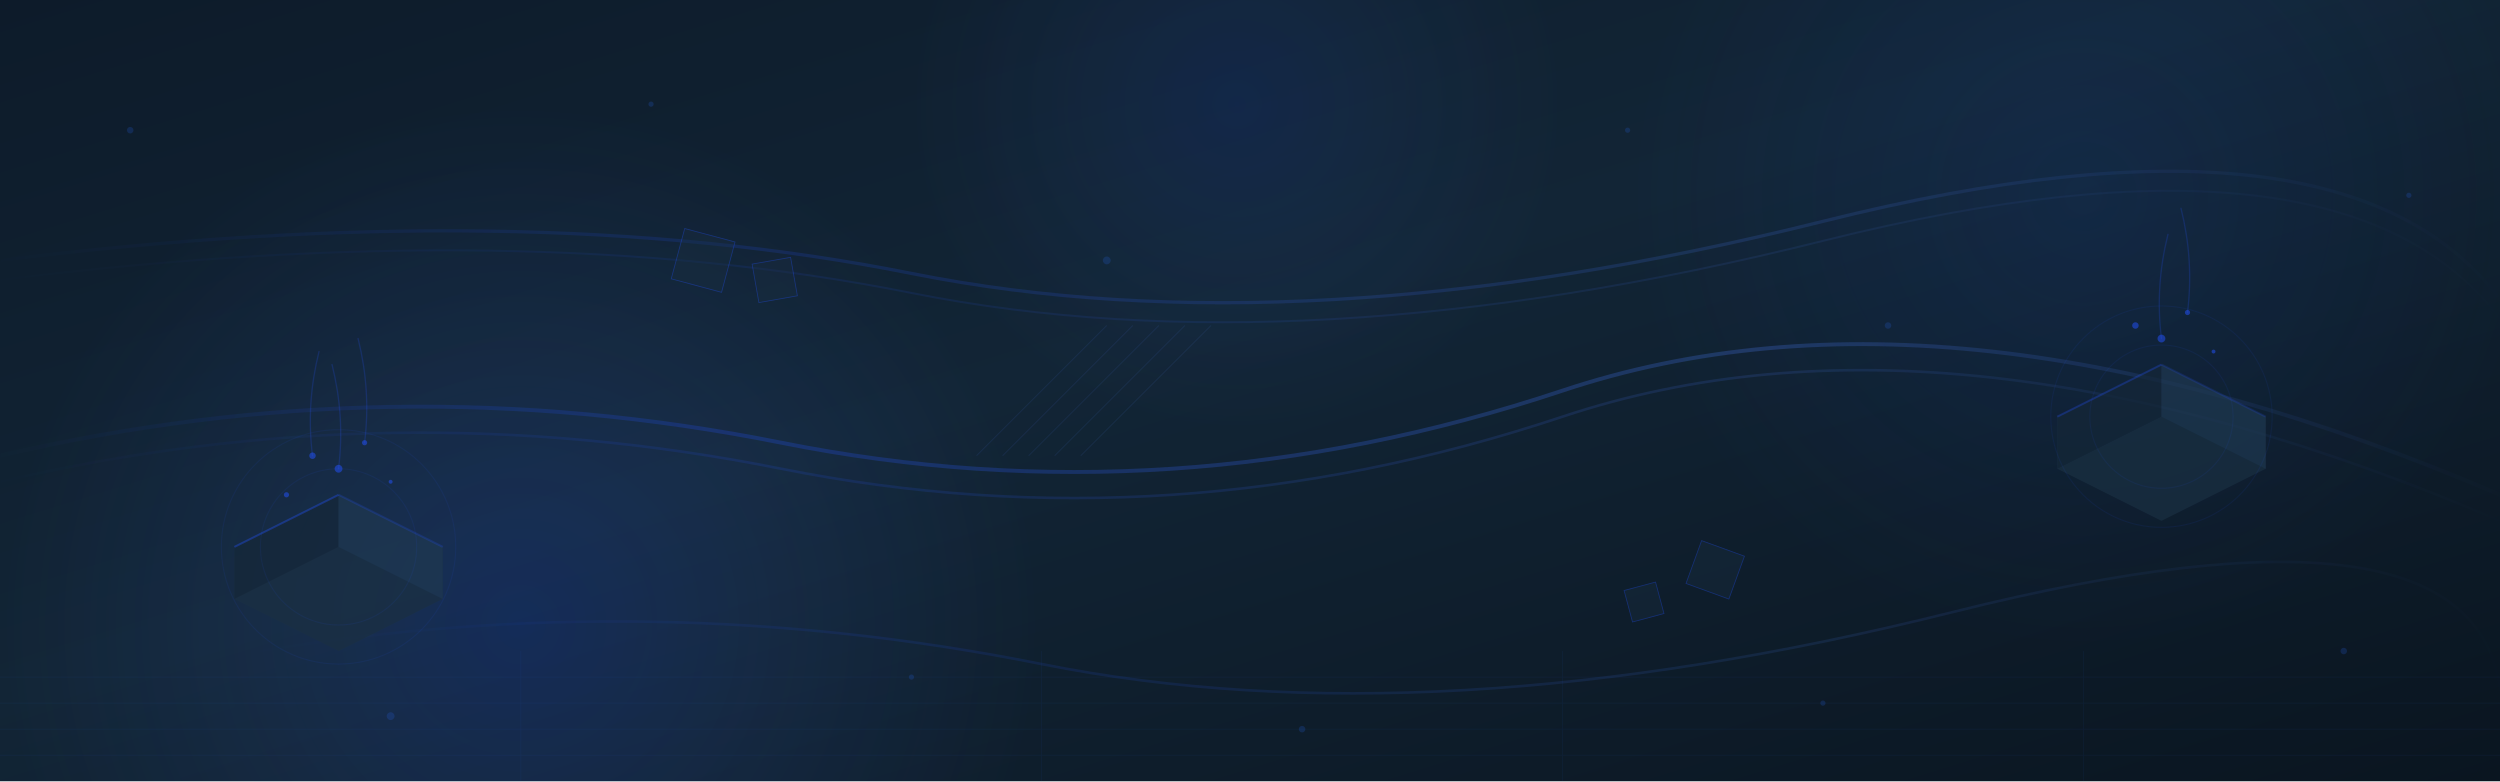
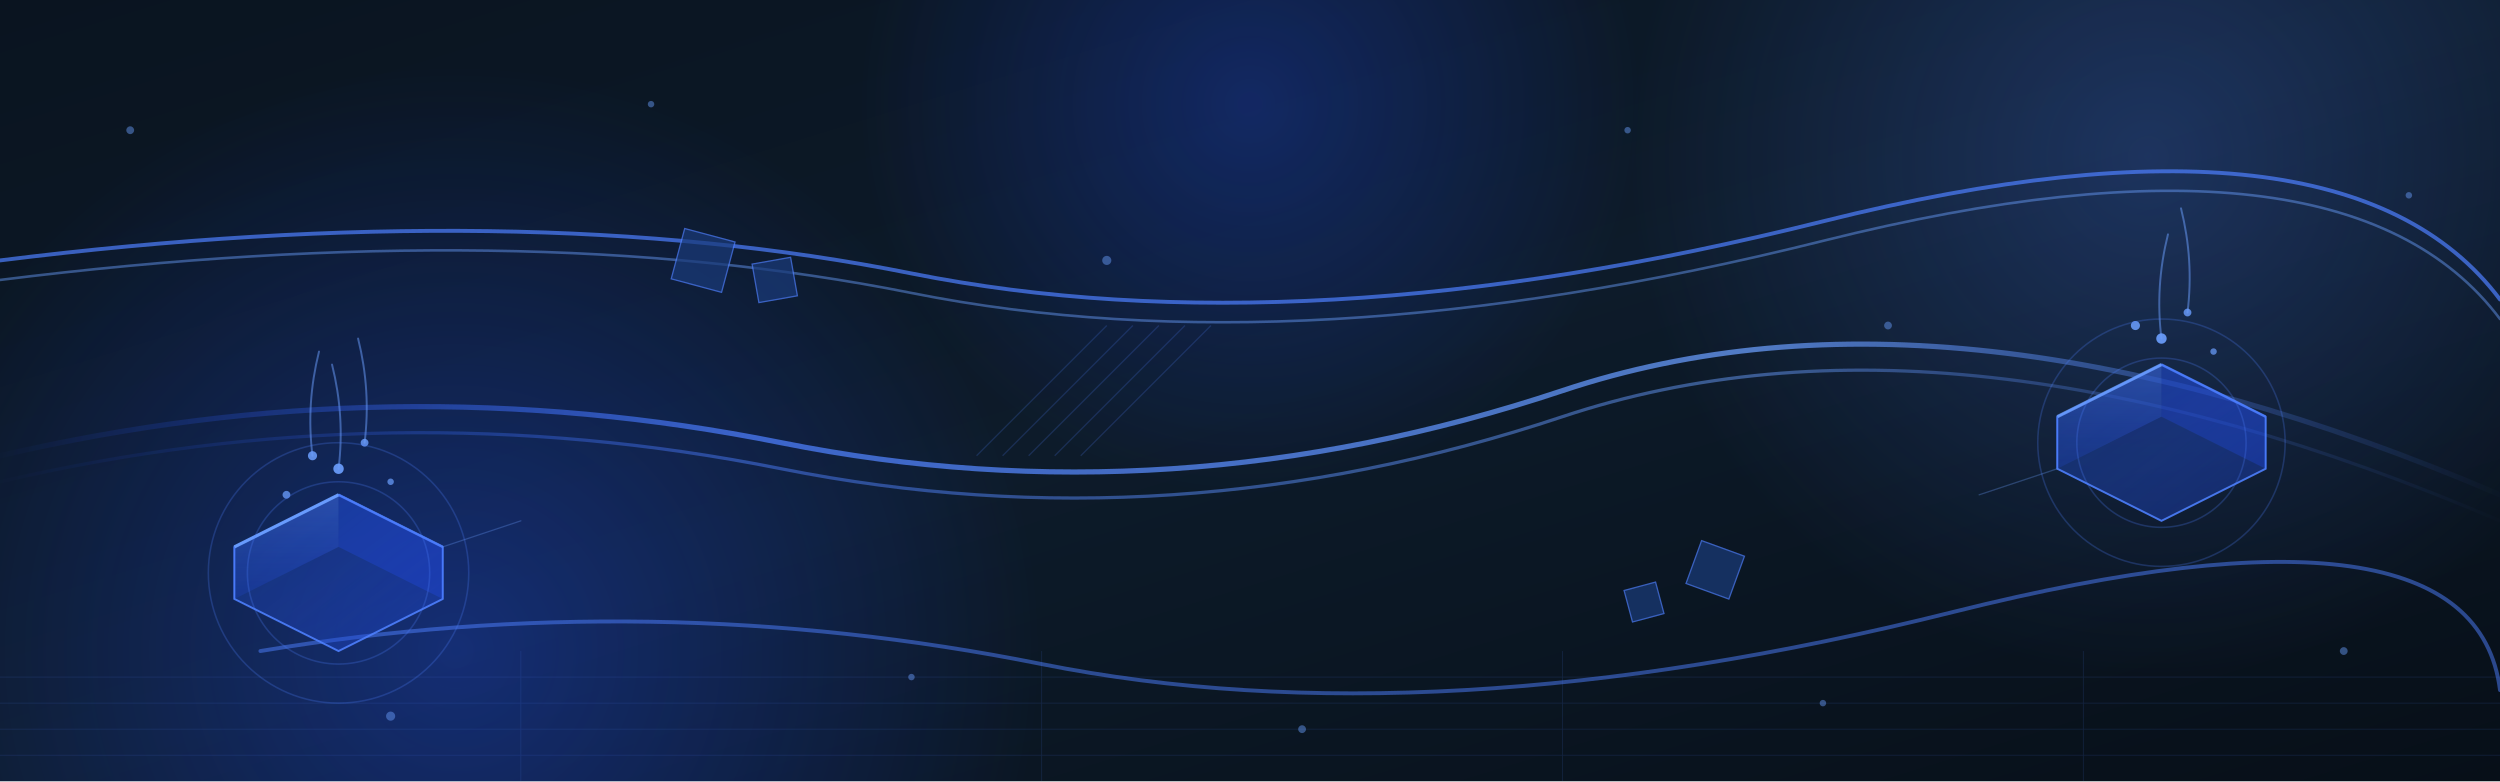
<svg xmlns="http://www.w3.org/2000/svg" viewBox="0 0 1920 600" preserveAspectRatio="xMidYMid slice">
  <defs>
    <linearGradient id="fr-bg" x1="0%" y1="0%" x2="100%" y2="100%">
-       <stop offset="0%" stop-color="#0d1b2a" />
-       <stop offset="45%" stop-color="#122536" />
-       <stop offset="100%" stop-color="#0a1520" />
+       <stop offset="0%" stop-color="#0a1420" />
+       <stop offset="50%" stop-color="#0d1b2a" />
+       <stop offset="100%" stop-color="#070f18" />
    </linearGradient>
-     <radialGradient id="fr-amber" cx="50%" cy="50%" r="50%">
-       <stop offset="0%" stop-color="#2251ff" stop-opacity="0.18" />
-       <stop offset="50%" stop-color="#4d7fff" stop-opacity="0.08" />
+     <radialGradient id="fr-orb1" cx="50%" cy="50%" r="50%">
+       <stop offset="0%" stop-color="#2251ff" stop-opacity="0.35" />
+       <stop offset="100%" stop-color="#2251ff" stop-opacity="0" />
+     </radialGradient>
+     <radialGradient id="fr-orb2" cx="50%" cy="50%" r="50%">
+       <stop offset="0%" stop-color="#4d7fff" stop-opacity="0.25" />
      <stop offset="100%" stop-color="#4d7fff" stop-opacity="0" />
-     </radialGradient>
-     <radialGradient id="fr-blue" cx="50%" cy="50%" r="50%">
-       <stop offset="0%" stop-color="#2563eb" stop-opacity="0.1" />
-       <stop offset="100%" stop-color="#2563eb" stop-opacity="0" />
    </radialGradient>
    <linearGradient id="fr-stream" x1="0%" y1="0%" x2="100%" y2="0%">
      <stop offset="0%" stop-color="#2251ff" stop-opacity="0" />
-       <stop offset="30%" stop-color="#2251ff" stop-opacity="0.4" />
-       <stop offset="70%" stop-color="#4d7fff" stop-opacity="0.4" />
+       <stop offset="30%" stop-color="#4d7fff" stop-opacity="0.8" />
+       <stop offset="70%" stop-color="#6b9fff" stop-opacity="0.8" />
      <stop offset="100%" stop-color="#4d7fff" stop-opacity="0" />
    </linearGradient>
-     <radialGradient id="fr-hammer" cx="50%" cy="50%" r="50%">
-       <stop offset="0%" stop-color="#2251ff" stop-opacity="0.25" />
-       <stop offset="100%" stop-color="#2251ff" stop-opacity="0" />
-     </radialGradient>
+     <linearGradient id="fr-shape" x1="0%" y1="0%" x2="100%" y2="100%">
+       <stop offset="0%" stop-color="#1a3a7a" stop-opacity="0.7" />
+       <stop offset="100%" stop-color="#2251ff" stop-opacity="0.3" />
+     </linearGradient>
+     <linearGradient id="fr-shape-side" x1="0%" y1="0%" x2="0%" y2="100%">
+       <stop offset="0%" stop-color="#4d7fff" stop-opacity="0.5" />
+       <stop offset="100%" stop-color="#2251ff" stop-opacity="0.2" />
+     </linearGradient>
  </defs>
  <rect width="1920" height="600" fill="url(#fr-bg)" />
-   <circle cx="400" cy="480" r="400" fill="url(#fr-amber)" />
-   <circle cx="1600" cy="150" r="350" fill="url(#fr-blue)" />
-   <circle cx="950" cy="80" r="250" fill="url(#fr-amber)" opacity="0.6" />
+   <circle cx="350" cy="500" r="450" fill="url(#fr-orb1)" />
+   <circle cx="1650" cy="120" r="400" fill="url(#fr-orb2)" />
+   <circle cx="960" cy="80" r="300" fill="url(#fr-orb1)" opacity="0.8" />
  <g fill="none" stroke-linecap="round">
-     <path d="M 0 350 Q 300 280 600 340 T 1200 300 T 1920 380" stroke="url(#fr-stream)" stroke-width="3" opacity="0.6" />
-     <path d="M 0 370 Q 300 300 600 360 T 1200 320 T 1920 400" stroke="url(#fr-stream)" stroke-width="2" opacity="0.35" />
-     <path d="M 0 200 Q 400 150 700 210 T 1400 170 T 1920 230" stroke="url(#fr-stream)" stroke-width="2.5" opacity="0.4" />
-     <path d="M 0 215 Q 400 165 700 225 T 1400 185 T 1920 245" stroke="url(#fr-stream)" stroke-width="1.5" opacity="0.25" />
-     <path d="M 200 500 Q 500 450 800 510 T 1500 470 T 1920 530" stroke="url(#fr-stream)" stroke-width="2" opacity="0.3" />
+     <path d="M 0 350 Q 300 280 600 340 T 1200 300 T 1920 380" stroke="url(#fr-stream)" stroke-width="4" opacity="0.9" />
+     <path d="M 0 370 Q 300 300 600 360 T 1200 320 T 1920 400" stroke="url(#fr-stream)" stroke-width="2.5" opacity="0.6" />
+     <path d="M 0 200 Q 400 150 700 210 T 1400 170 T 1920 230" stroke="#4d7fff" stroke-width="3" opacity="0.7" />
+     <path d="M 0 215 Q 400 165 700 225 T 1400 185 T 1920 245" stroke="#6b9fff" stroke-width="2" opacity="0.45" />
+     <path d="M 200 500 Q 500 450 800 510 T 1500 470 T 1920 530" stroke="#4d7fff" stroke-width="3" opacity="0.5" />
  </g>
-   <g opacity="0.7">
-     <polygon points="180,420 260,380 340,420 340,460 260,500 180,460" fill="#1a2f42" />
-     <polygon points="180,420 260,380 260,420 180,460" fill="#142638" />
-     <polygon points="260,380 340,420 340,460 260,420" fill="#1e3850" />
-     <line x1="180" y1="420" x2="260" y2="380" stroke="#2251ff" stroke-width="1.5" opacity="0.5" />
-     <line x1="260" y1="380" x2="340" y2="420" stroke="#2251ff" stroke-width="1.5" opacity="0.3" />
-     <polygon points="1580,320 1660,280 1740,320 1740,360 1660,400 1580,360" fill="#1a2f42" />
-     <polygon points="1580,320 1660,280 1660,320 1580,360" fill="#142638" />
-     <polygon points="1660,280 1740,320 1740,360 1660,320" fill="#1e3850" />
-     <line x1="1580" y1="320" x2="1660" y2="280" stroke="#2251ff" stroke-width="1.5" opacity="0.4" />
-     <line x1="1660" y1="280" x2="1740" y2="320" stroke="#2251ff" stroke-width="1.5" opacity="0.25" />
+   <g>
+     <polygon points="180,420 260,380 340,420 340,460 260,500 180,460" fill="url(#fr-shape)" stroke="#4d7fff" stroke-width="1.5" opacity="0.9" />
+     <polygon points="180,420 260,380 260,420 180,460" fill="url(#fr-shape-side)" opacity="0.7" />
+     <polygon points="260,380 340,420 340,460 260,420" fill="#2251ff" opacity="0.25" />
+     <line x1="180" y1="420" x2="260" y2="380" stroke="#6b9fff" stroke-width="2.5" opacity="0.9" />
+     <line x1="260" y1="380" x2="340" y2="420" stroke="#4d7fff" stroke-width="2" opacity="0.7" />
+     <line x1="180" y1="420" x2="180" y2="460" stroke="#4d7fff" stroke-width="1" opacity="0.6" />
+     <line x1="340" y1="420" x2="340" y2="460" stroke="#4d7fff" stroke-width="1" opacity="0.5" />
  </g>
-   <g fill="#2251ff" opacity="0.5">
-     <circle cx="260" cy="360" r="3" />
-     <circle cx="280" cy="340" r="2" />
-     <circle cx="240" cy="350" r="2.5" />
-     <circle cx="300" cy="370" r="1.5" />
-     <circle cx="220" cy="380" r="2" />
-     <circle cx="1660" cy="260" r="3" />
-     <circle cx="1680" cy="240" r="2" />
-     <circle cx="1640" cy="250" r="2.5" />
-     <circle cx="1700" cy="270" r="1.5" />
+   <g>
+     <polygon points="1580,320 1660,280 1740,320 1740,360 1660,400 1580,360" fill="url(#fr-shape)" stroke="#4d7fff" stroke-width="1.5" opacity="0.9" />
+     <polygon points="1580,320 1660,280 1660,320 1580,360" fill="url(#fr-shape-side)" opacity="0.7" />
+     <polygon points="1660,280 1740,320 1740,360 1660,320" fill="#2251ff" opacity="0.25" />
+     <line x1="1580" y1="320" x2="1660" y2="280" stroke="#6b9fff" stroke-width="2.5" opacity="0.8" />
+     <line x1="1660" y1="280" x2="1740" y2="320" stroke="#4d7fff" stroke-width="2" opacity="0.6" />
+     <line x1="1580" y1="320" x2="1580" y2="360" stroke="#4d7fff" stroke-width="1" opacity="0.6" />
+     <line x1="1740" y1="320" x2="1740" y2="360" stroke="#4d7fff" stroke-width="1" opacity="0.5" />
  </g>
-   <g stroke="#2251ff" stroke-width="1" fill="none" opacity="0.2" stroke-linecap="round">
+   <g fill="#6b9fff">
+     <circle cx="260" cy="360" r="4" opacity="0.9" />
+     <circle cx="280" cy="340" r="3" opacity="0.8" />
+     <circle cx="240" cy="350" r="3.5" opacity="0.85" />
+     <circle cx="300" cy="370" r="2.5" opacity="0.7" />
+     <circle cx="220" cy="380" r="3" opacity="0.75" />
+     <circle cx="1660" cy="260" r="4" opacity="0.9" />
+     <circle cx="1680" cy="240" r="3" opacity="0.8" />
+     <circle cx="1640" cy="250" r="3.5" opacity="0.85" />
+     <circle cx="1700" cy="270" r="2.5" opacity="0.7" />
+   </g>
+   <g stroke="#6b9fff" stroke-width="1.5" fill="none" opacity="0.5" stroke-linecap="round">
    <path d="M 260 360 Q 265 320 255 280" />
    <path d="M 280 340 Q 285 300 275 260" />
    <path d="M 240 350 Q 235 310 245 270" />
    <path d="M 1660 260 Q 1655 220 1665 180" />
    <path d="M 1680 240 Q 1685 200 1675 160" />
  </g>
-   <g fill="#1a2f42" stroke="#2251ff" stroke-width="0.6" opacity="0.35">
+   <g fill="#1a3a7a" stroke="#4d7fff" stroke-width="1" opacity="0.7">
    <rect x="520" y="180" width="40" height="40" transform="rotate(15 540 200)" />
    <rect x="580" y="200" width="30" height="30" transform="rotate(-10 595 215)" />
    <rect x="1300" y="420" width="35" height="35" transform="rotate(20 1317 437)" />
    <rect x="1250" y="450" width="25" height="25" transform="rotate(-15 1262 462)" />
  </g>
-   <g stroke="#2563eb" stroke-width="0.5" fill="none" opacity="0.08">
+   <g stroke="#4d7fff" stroke-width="0.6" fill="none" opacity="0.15">
    <line x1="0" y1="520" x2="1920" y2="520" />
    <line x1="0" y1="540" x2="1920" y2="540" />
    <line x1="0" y1="560" x2="1920" y2="560" />
    <line x1="0" y1="580" x2="1920" y2="580" />
    <line x1="400" y1="500" x2="400" y2="600" />
    <line x1="800" y1="500" x2="800" y2="600" />
    <line x1="1200" y1="500" x2="1200" y2="600" />
    <line x1="1600" y1="500" x2="1600" y2="600" />
  </g>
-   <g fill="none" stroke="#2251ff" stroke-width="0.8" opacity="0.08">
-     <circle cx="260" cy="420" r="60" />
-     <circle cx="260" cy="420" r="90" />
-     <circle cx="1660" cy="320" r="55" />
-     <circle cx="1660" cy="320" r="85" />
+   <g fill="none" stroke="#4d7fff" stroke-width="1.2" opacity="0.25">
+     <circle cx="260" cy="440" r="70" />
+     <circle cx="260" cy="440" r="100" />
+     <circle cx="1660" cy="340" r="65" />
+     <circle cx="1660" cy="340" r="95" />
  </g>
-   <g fill="#2563eb" opacity="0.2">
-     <circle cx="100" cy="100" r="2.5" />
-     <circle cx="500" cy="80" r="2" />
-     <circle cx="850" cy="200" r="3" />
-     <circle cx="1250" cy="100" r="2" />
-     <circle cx="1450" cy="250" r="2.5" />
-     <circle cx="1850" cy="150" r="2" />
-     <circle cx="300" cy="550" r="3" />
-     <circle cx="700" cy="520" r="2" />
-     <circle cx="1000" cy="560" r="2.5" />
-     <circle cx="1400" cy="540" r="2" />
-     <circle cx="1800" cy="500" r="2.5" />
+   <g fill="#6b9fff" opacity="0.45">
+     <circle cx="100" cy="100" r="3" />
+     <circle cx="500" cy="80" r="2.5" />
+     <circle cx="850" cy="200" r="3.5" />
+     <circle cx="1250" cy="100" r="2.5" />
+     <circle cx="1450" cy="250" r="3" />
+     <circle cx="1850" cy="150" r="2.5" />
+     <circle cx="300" cy="550" r="3.5" />
+     <circle cx="700" cy="520" r="2.5" />
+     <circle cx="1000" cy="560" r="3" />
+     <circle cx="1400" cy="540" r="2.5" />
+     <circle cx="1800" cy="500" r="3" />
  </g>
-   <g stroke="#4d7fff" stroke-width="0.7" fill="none" opacity="0.1">
+   <g stroke="#4d7fff" stroke-width="1" fill="none" opacity="0.2">
    <line x1="750" y1="350" x2="850" y2="250" />
    <line x1="770" y1="350" x2="870" y2="250" />
    <line x1="790" y1="350" x2="890" y2="250" />
    <line x1="810" y1="350" x2="910" y2="250" />
    <line x1="830" y1="350" x2="930" y2="250" />
  </g>
+   <g stroke="#6b9fff" stroke-width="1" fill="none" opacity="0.3" stroke-linecap="round">
+     <line x1="340" y1="420" x2="400" y2="400" />
+     <line x1="1580" y1="360" x2="1520" y2="380" />
+   </g>
</svg>
